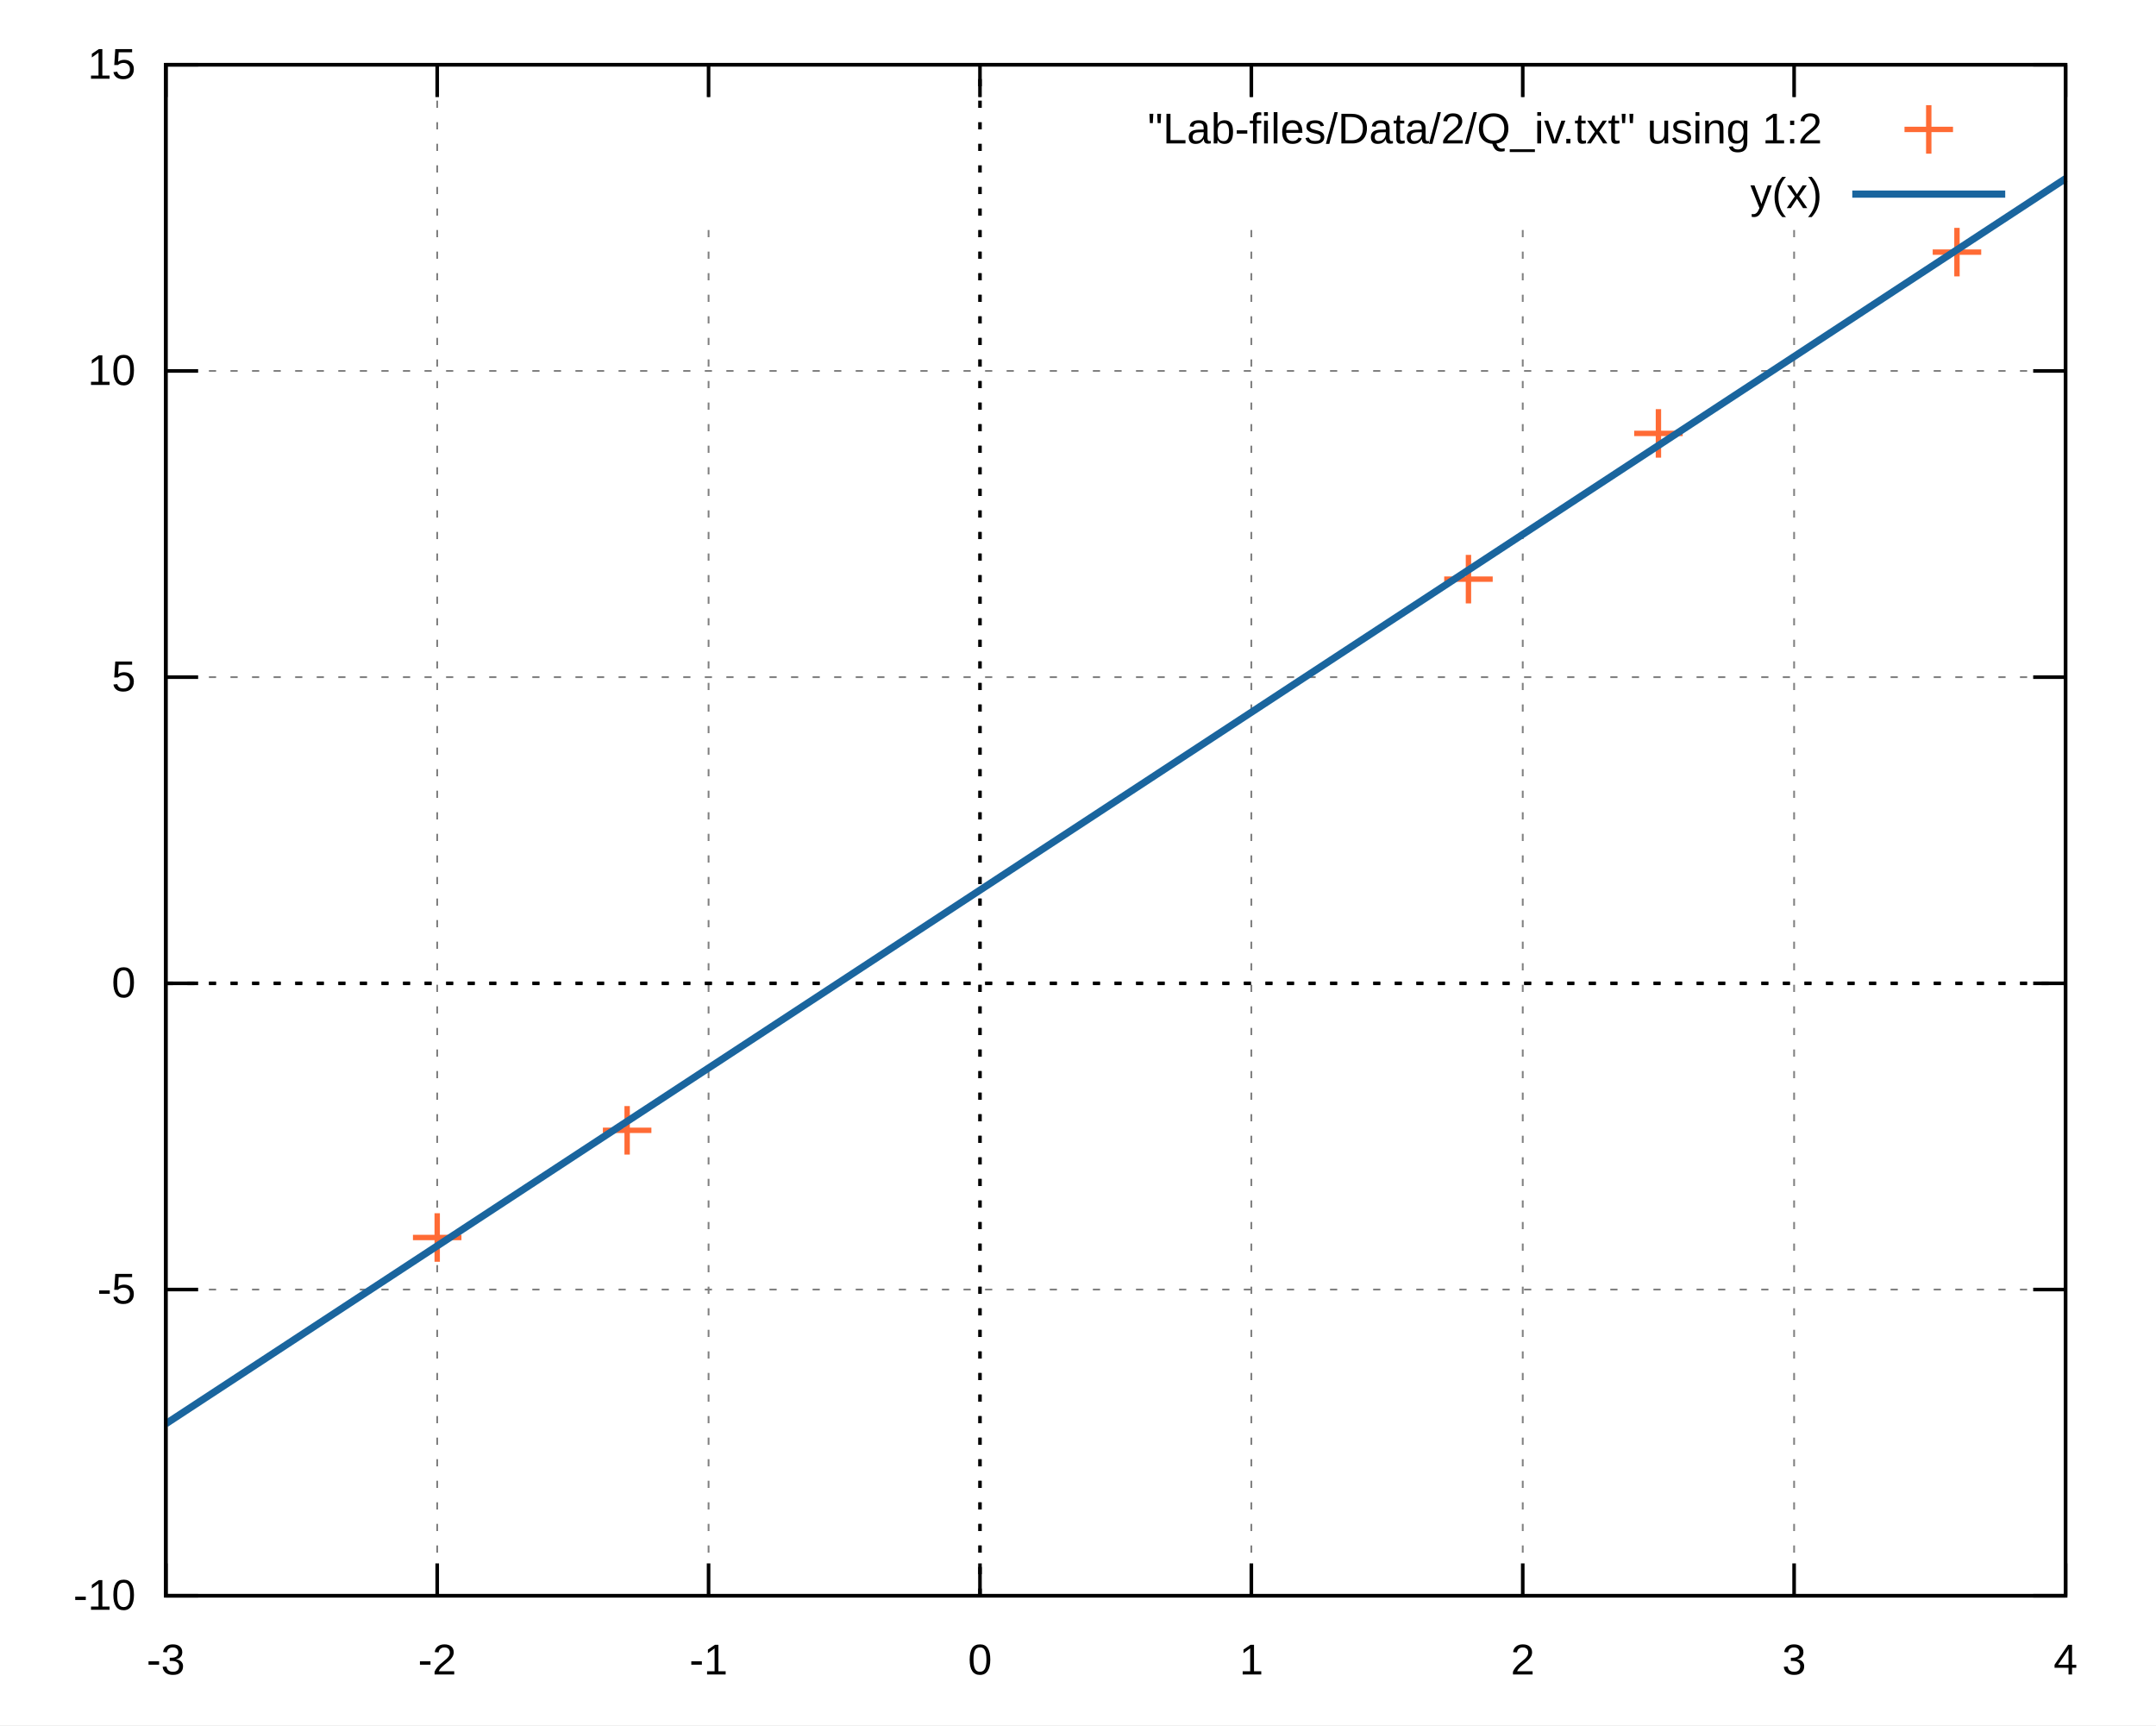
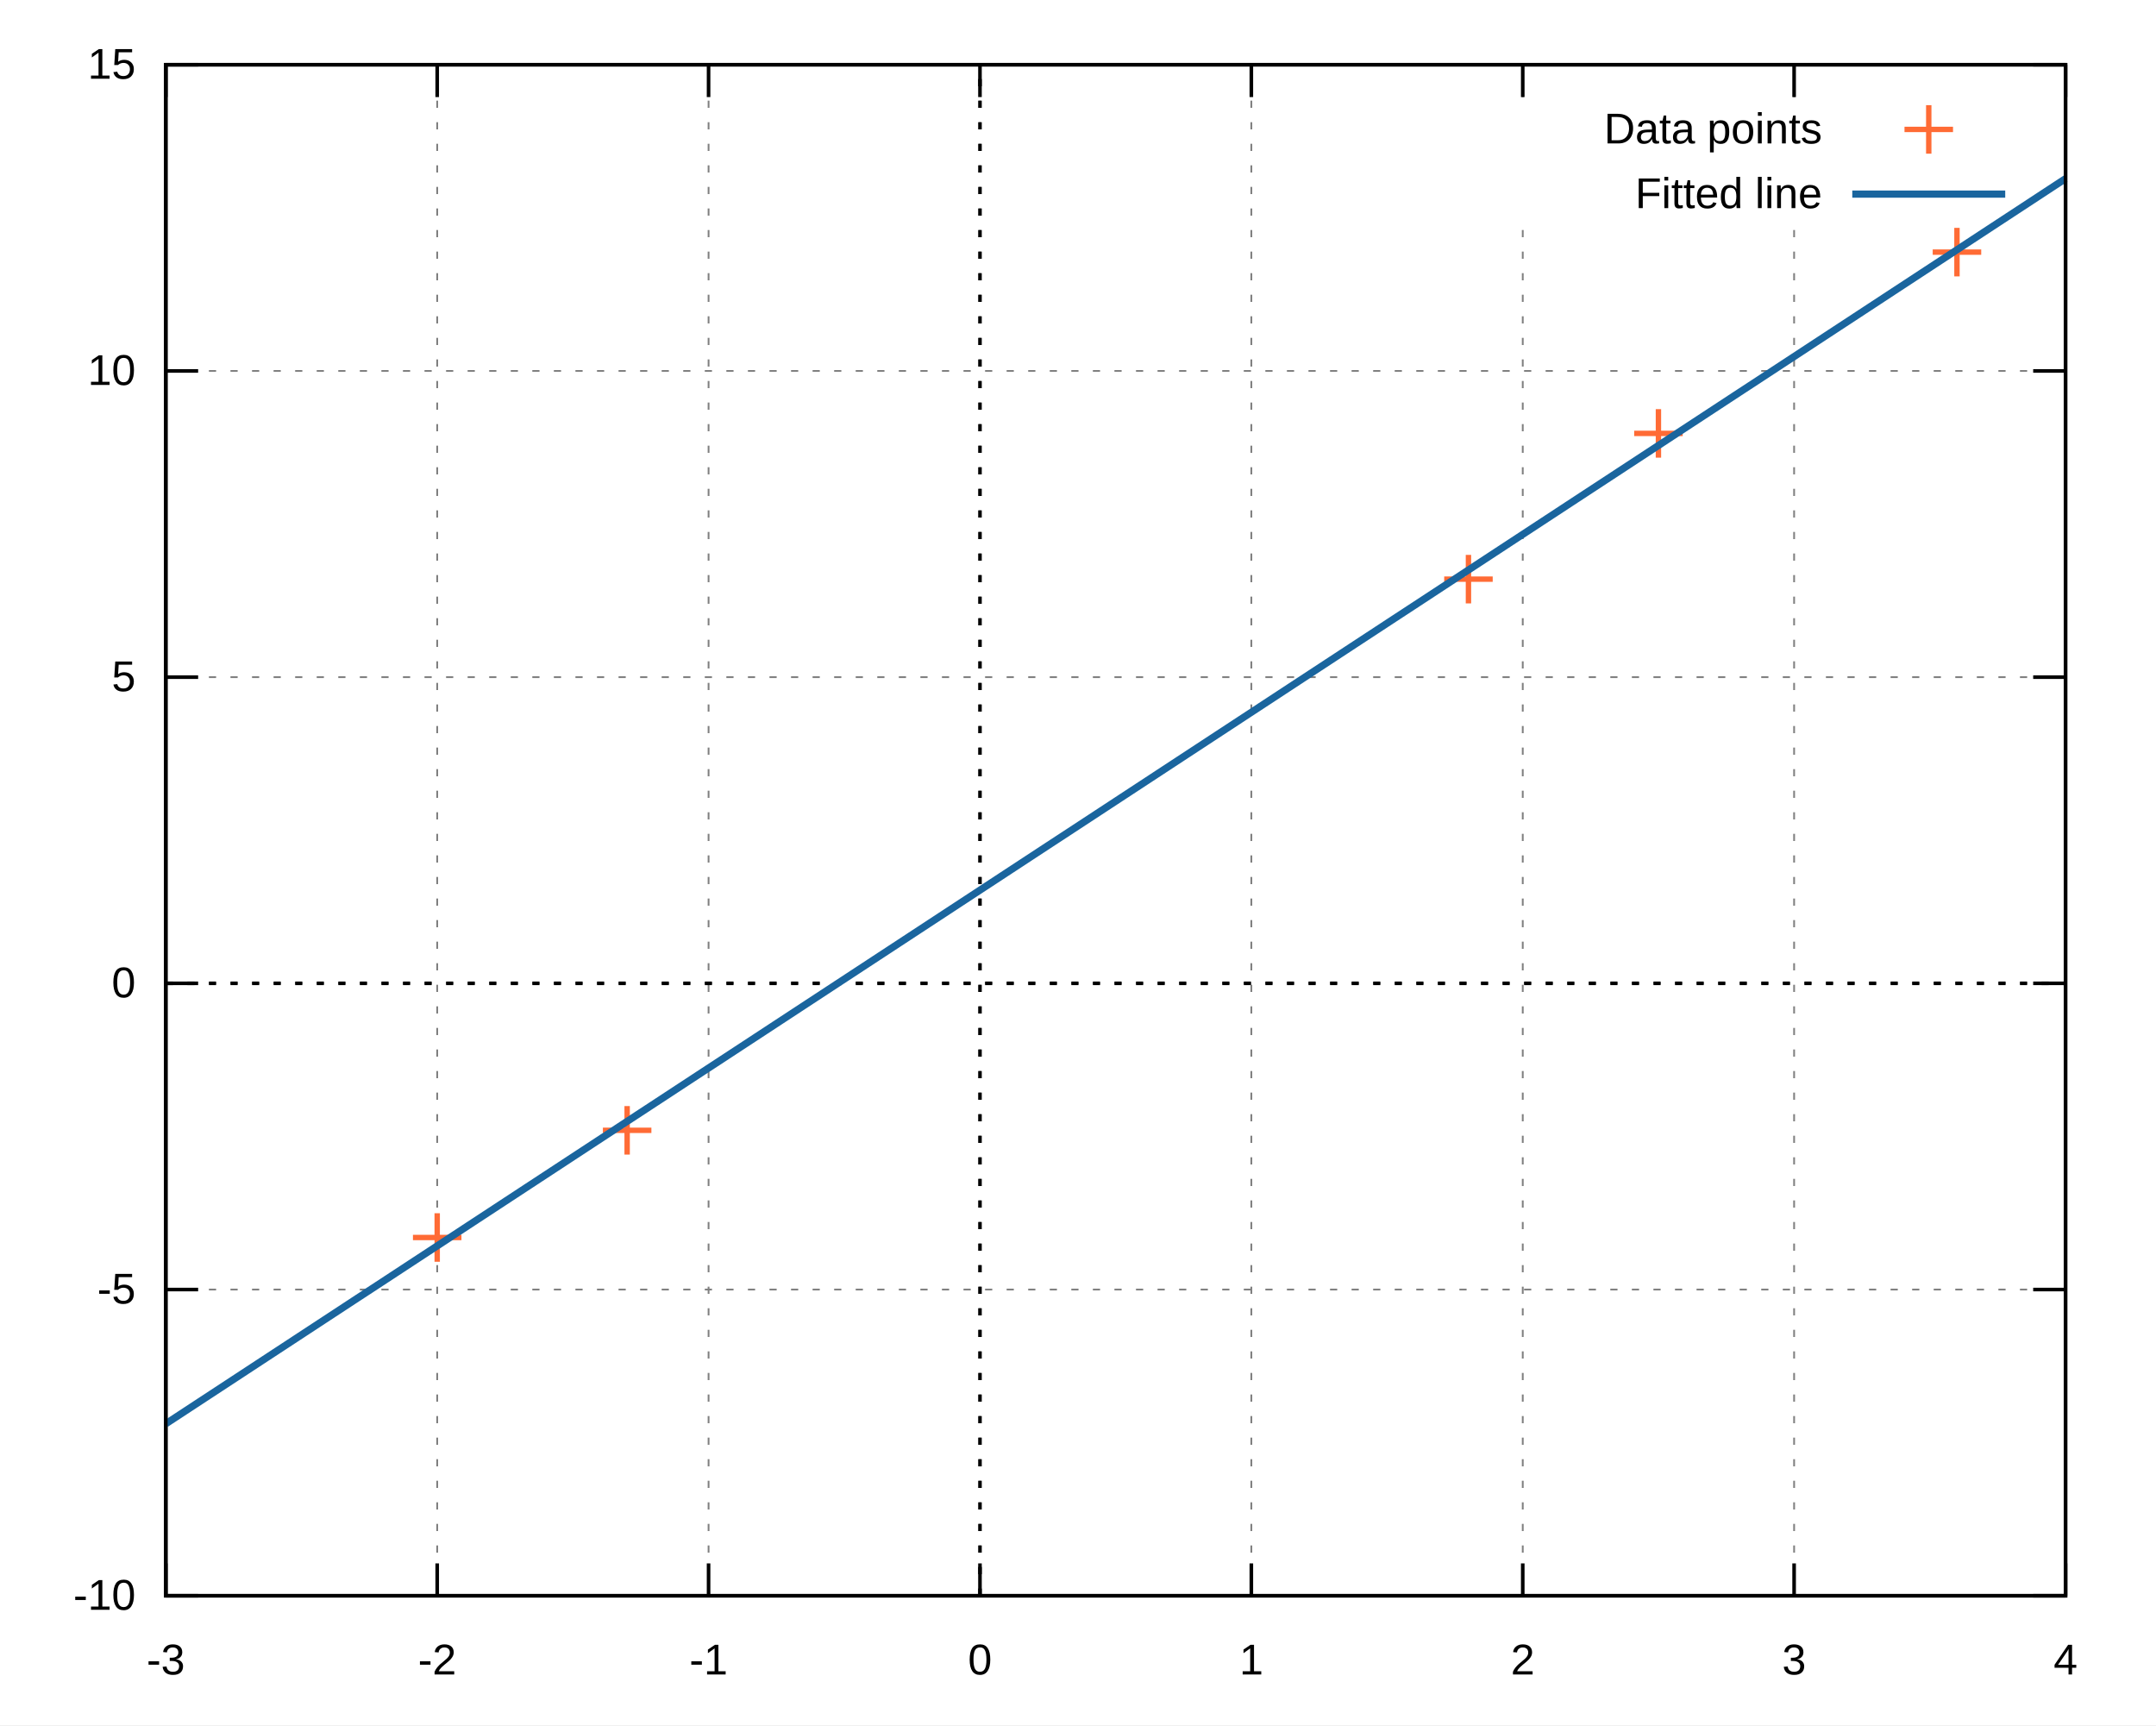
<svg xmlns="http://www.w3.org/2000/svg" xmlns:xlink="http://www.w3.org/1999/xlink" width="600" height="480" viewBox="0 0 600 480">
  <g id="gnuplot_canvas">
    <rect x="0" y="0" width="600" height="480" fill="#ffffff" />
    <defs>
      <circle id="gpDot" r="0.5" stroke-width="0.5" stroke="currentColor" />
      <path id="gpPt0" stroke-width="0.222" stroke="currentColor" d="M-1,0 h2 M0,-1 v2" />
      <path id="gpPt1" stroke-width="0.222" stroke="currentColor" d="M-1,-1 L1,1 M1,-1 L-1,1" />
      <path id="gpPt2" stroke-width="0.222" stroke="currentColor" d="M-1,0 L1,0 M0,-1 L0,1 M-1,-1 L1,1 M-1,1 L1,-1" />
      <rect id="gpPt3" stroke-width="0.222" stroke="currentColor" x="-1" y="-1" width="2" height="2" />
      <rect id="gpPt4" stroke-width="0.222" stroke="currentColor" fill="currentColor" x="-1" y="-1" width="2" height="2" />
      <circle id="gpPt5" stroke-width="0.222" stroke="currentColor" cx="0" cy="0" r="1" />
      <use xlink:href="#gpPt5" id="gpPt6" fill="currentColor" stroke="none" />
      <path id="gpPt7" stroke-width="0.222" stroke="currentColor" d="M0,-1.33 L-1.33,0.67 L1.33,0.67 z" />
      <use xlink:href="#gpPt7" id="gpPt8" fill="currentColor" stroke="none" />
      <use xlink:href="#gpPt7" id="gpPt9" stroke="currentColor" transform="rotate(180)" />
      <use xlink:href="#gpPt9" id="gpPt10" fill="currentColor" stroke="none" />
      <use xlink:href="#gpPt3" id="gpPt11" stroke="currentColor" transform="rotate(45)" />
      <use xlink:href="#gpPt11" id="gpPt12" fill="currentColor" stroke="none" />
      <path id="gpPt13" stroke-width="0.222" stroke="currentColor" d="M0,1.330 L1.265,0.411 L0.782,-1.067 L-0.782,-1.076 L-1.265,0.411 z" />
      <use xlink:href="#gpPt13" id="gpPt14" fill="currentColor" stroke="none" />
      <filter id="textbox" filterUnits="objectBoundingBox" x="0" y="0" height="1" width="1">
        <feFlood flood-color="#FFFFFF" flood-opacity="1" result="bgnd" />
        <feComposite in="SourceGraphic" in2="bgnd" operator="atop" />
      </filter>
      <filter id="greybox" filterUnits="objectBoundingBox" x="0" y="0" height="1" width="1">
        <feFlood flood-color="lightgrey" flood-opacity="1" result="grey" />
        <feComposite in="SourceGraphic" in2="grey" operator="atop" />
      </filter>
    </defs>
    <g fill="none" color="#FFFFFF" stroke="currentColor" stroke-width="1.00" stroke-linecap="butt" stroke-linejoin="miter">
</g>
    <g fill="none" color="black" stroke="currentColor" stroke-width="1.00" stroke-linecap="butt" stroke-linejoin="miter">
</g>
    <g fill="none" color="black" stroke="black" stroke-width="0.50" stroke-linecap="butt" stroke-linejoin="miter">
</g>
    <g fill="none" color="gray" stroke="currentColor" stroke-width="0.50" stroke-linecap="butt" stroke-linejoin="miter">
      <path stroke="gray" stroke-dasharray="2,4" class="gridline" d="M46.14,444.00 L574.82,444.00  " />
    </g>
    <g fill="none" color="gray" stroke="gray" stroke-width="1.00" stroke-linecap="butt" stroke-linejoin="miter">
</g>
    <g fill="none" color="black" stroke="currentColor" stroke-width="1.00" stroke-linecap="butt" stroke-linejoin="miter">
      <path stroke="black" d="M46.14,444.00 L55.14,444.00 M574.82,444.00 L565.82,444.00  " />
      <g transform="translate(37.75,447.90)" stroke="none" fill="black" font-family="Arial" font-size="12.00" text-anchor="end">
        <text>
          <tspan font-family="Arial">-10</tspan>
        </text>
      </g>
    </g>
    <g fill="none" color="black" stroke="currentColor" stroke-width="1.00" stroke-linecap="butt" stroke-linejoin="miter">
</g>
    <g fill="none" color="black" stroke="black" stroke-width="0.50" stroke-linecap="butt" stroke-linejoin="miter">
</g>
    <g fill="none" color="gray" stroke="currentColor" stroke-width="0.50" stroke-linecap="butt" stroke-linejoin="miter">
      <path stroke="gray" stroke-dasharray="2,4" class="gridline" d="M46.14,358.80 L574.82,358.80  " />
    </g>
    <g fill="none" color="gray" stroke="gray" stroke-width="1.00" stroke-linecap="butt" stroke-linejoin="miter">
</g>
    <g fill="none" color="black" stroke="currentColor" stroke-width="1.00" stroke-linecap="butt" stroke-linejoin="miter">
      <path stroke="black" d="M46.14,358.80 L55.14,358.80 M574.82,358.80 L565.82,358.80  " />
      <g transform="translate(37.75,362.70)" stroke="none" fill="black" font-family="Arial" font-size="12.00" text-anchor="end">
        <text>
          <tspan font-family="Arial">-5</tspan>
        </text>
      </g>
    </g>
    <g fill="none" color="black" stroke="currentColor" stroke-width="1.00" stroke-linecap="butt" stroke-linejoin="miter">
</g>
    <g fill="none" color="black" stroke="black" stroke-width="0.50" stroke-linecap="butt" stroke-linejoin="miter">
</g>
    <g fill="none" color="gray" stroke="currentColor" stroke-width="0.50" stroke-linecap="butt" stroke-linejoin="miter">
      <path stroke="gray" stroke-dasharray="2,4" class="gridline" d="M46.14,273.60 L574.82,273.60  " />
    </g>
    <g fill="none" color="gray" stroke="gray" stroke-width="1.00" stroke-linecap="butt" stroke-linejoin="miter">
</g>
    <g fill="none" color="black" stroke="currentColor" stroke-width="1.00" stroke-linecap="butt" stroke-linejoin="miter">
      <path stroke="black" d="M46.14,273.60 L55.14,273.60 M574.82,273.60 L565.82,273.60  " />
      <g transform="translate(37.75,277.50)" stroke="none" fill="black" font-family="Arial" font-size="12.00" text-anchor="end">
        <text>
          <tspan font-family="Arial"> 0</tspan>
        </text>
      </g>
    </g>
    <g fill="none" color="black" stroke="currentColor" stroke-width="1.00" stroke-linecap="butt" stroke-linejoin="miter">
</g>
    <g fill="none" color="black" stroke="black" stroke-width="0.50" stroke-linecap="butt" stroke-linejoin="miter">
</g>
    <g fill="none" color="gray" stroke="currentColor" stroke-width="0.50" stroke-linecap="butt" stroke-linejoin="miter">
      <path stroke="gray" stroke-dasharray="2,4" class="gridline" d="M46.14,188.41 L574.82,188.41  " />
    </g>
    <g fill="none" color="gray" stroke="gray" stroke-width="1.00" stroke-linecap="butt" stroke-linejoin="miter">
</g>
    <g fill="none" color="black" stroke="currentColor" stroke-width="1.00" stroke-linecap="butt" stroke-linejoin="miter">
      <path stroke="black" d="M46.14,188.41 L55.14,188.41 M574.82,188.41 L565.82,188.41  " />
      <g transform="translate(37.75,192.31)" stroke="none" fill="black" font-family="Arial" font-size="12.00" text-anchor="end">
        <text>
          <tspan font-family="Arial"> 5</tspan>
        </text>
      </g>
    </g>
    <g fill="none" color="black" stroke="currentColor" stroke-width="1.00" stroke-linecap="butt" stroke-linejoin="miter">
</g>
    <g fill="none" color="black" stroke="black" stroke-width="0.50" stroke-linecap="butt" stroke-linejoin="miter">
</g>
    <g fill="none" color="gray" stroke="currentColor" stroke-width="0.50" stroke-linecap="butt" stroke-linejoin="miter">
      <path stroke="gray" stroke-dasharray="2,4" class="gridline" d="M46.14,103.21 L574.82,103.21  " />
    </g>
    <g fill="none" color="gray" stroke="gray" stroke-width="1.00" stroke-linecap="butt" stroke-linejoin="miter">
</g>
    <g fill="none" color="black" stroke="currentColor" stroke-width="1.00" stroke-linecap="butt" stroke-linejoin="miter">
      <path stroke="black" d="M46.14,103.21 L55.14,103.21 M574.82,103.21 L565.82,103.21  " />
      <g transform="translate(37.75,107.11)" stroke="none" fill="black" font-family="Arial" font-size="12.00" text-anchor="end">
        <text>
          <tspan font-family="Arial"> 10</tspan>
        </text>
      </g>
    </g>
    <g fill="none" color="black" stroke="currentColor" stroke-width="1.00" stroke-linecap="butt" stroke-linejoin="miter">
</g>
    <g fill="none" color="black" stroke="black" stroke-width="0.50" stroke-linecap="butt" stroke-linejoin="miter">
</g>
    <g fill="none" color="gray" stroke="currentColor" stroke-width="0.50" stroke-linecap="butt" stroke-linejoin="miter">
      <path stroke="gray" stroke-dasharray="2,4" class="gridline" d="M46.14,18.01 L574.82,18.01  " />
    </g>
    <g fill="none" color="gray" stroke="gray" stroke-width="1.00" stroke-linecap="butt" stroke-linejoin="miter">
</g>
    <g fill="none" color="black" stroke="currentColor" stroke-width="1.00" stroke-linecap="butt" stroke-linejoin="miter">
      <path stroke="black" d="M46.14,18.01 L55.14,18.01 M574.82,18.01 L565.82,18.01  " />
      <g transform="translate(37.75,21.91)" stroke="none" fill="black" font-family="Arial" font-size="12.00" text-anchor="end">
        <text>
          <tspan font-family="Arial"> 15</tspan>
        </text>
      </g>
    </g>
    <g fill="none" color="black" stroke="currentColor" stroke-width="1.00" stroke-linecap="butt" stroke-linejoin="miter">
</g>
    <g fill="none" color="black" stroke="black" stroke-width="0.50" stroke-linecap="butt" stroke-linejoin="miter">
</g>
    <g fill="none" color="gray" stroke="currentColor" stroke-width="0.50" stroke-linecap="butt" stroke-linejoin="miter">
      <path stroke="gray" stroke-dasharray="2,4" class="gridline" d="M46.14,444.00 L46.14,18.01  " />
    </g>
    <g fill="none" color="gray" stroke="gray" stroke-width="1.00" stroke-linecap="butt" stroke-linejoin="miter">
</g>
    <g fill="none" color="black" stroke="currentColor" stroke-width="1.00" stroke-linecap="butt" stroke-linejoin="miter">
      <path stroke="black" d="M46.14,444.00 L46.14,435.00 M46.14,18.01 L46.14,27.01  " />
      <g transform="translate(46.14,465.90)" stroke="none" fill="black" font-family="Arial" font-size="12.00" text-anchor="middle">
        <text>
          <tspan font-family="Arial">-3</tspan>
        </text>
      </g>
    </g>
    <g fill="none" color="black" stroke="currentColor" stroke-width="1.00" stroke-linecap="butt" stroke-linejoin="miter">
</g>
    <g fill="none" color="black" stroke="black" stroke-width="0.50" stroke-linecap="butt" stroke-linejoin="miter">
</g>
    <g fill="none" color="gray" stroke="currentColor" stroke-width="0.50" stroke-linecap="butt" stroke-linejoin="miter">
      <path stroke="gray" stroke-dasharray="2,4" class="gridline" d="M121.67,444.00 L121.67,18.01  " />
    </g>
    <g fill="none" color="gray" stroke="gray" stroke-width="1.00" stroke-linecap="butt" stroke-linejoin="miter">
</g>
    <g fill="none" color="black" stroke="currentColor" stroke-width="1.00" stroke-linecap="butt" stroke-linejoin="miter">
      <path stroke="black" d="M121.67,444.00 L121.67,435.00 M121.67,18.01 L121.67,27.01  " />
      <g transform="translate(121.67,465.90)" stroke="none" fill="black" font-family="Arial" font-size="12.00" text-anchor="middle">
        <text>
          <tspan font-family="Arial">-2</tspan>
        </text>
      </g>
    </g>
    <g fill="none" color="black" stroke="currentColor" stroke-width="1.00" stroke-linecap="butt" stroke-linejoin="miter">
</g>
    <g fill="none" color="black" stroke="black" stroke-width="0.50" stroke-linecap="butt" stroke-linejoin="miter">
</g>
    <g fill="none" color="gray" stroke="currentColor" stroke-width="0.50" stroke-linecap="butt" stroke-linejoin="miter">
-       <path stroke="gray" stroke-dasharray="2,4" class="gridline" d="M197.19,444.00 L197.19,63.01 M197.19,27.01 L197.19,18.01  " />
+       <path stroke="gray" stroke-dasharray="2,4" class="gridline" d="M197.19,444.00 L197.19,18.01  " />
    </g>
    <g fill="none" color="gray" stroke="gray" stroke-width="1.00" stroke-linecap="butt" stroke-linejoin="miter">
</g>
    <g fill="none" color="black" stroke="currentColor" stroke-width="1.00" stroke-linecap="butt" stroke-linejoin="miter">
      <path stroke="black" d="M197.19,444.00 L197.19,435.00 M197.19,18.01 L197.19,27.01  " />
      <g transform="translate(197.19,465.90)" stroke="none" fill="black" font-family="Arial" font-size="12.00" text-anchor="middle">
        <text>
          <tspan font-family="Arial">-1</tspan>
        </text>
      </g>
    </g>
    <g fill="none" color="black" stroke="currentColor" stroke-width="1.00" stroke-linecap="butt" stroke-linejoin="miter">
</g>
    <g fill="none" color="black" stroke="black" stroke-width="0.50" stroke-linecap="butt" stroke-linejoin="miter">
</g>
    <g fill="none" color="gray" stroke="currentColor" stroke-width="0.50" stroke-linecap="butt" stroke-linejoin="miter">
-       <path stroke="gray" stroke-dasharray="2,4" class="gridline" d="M272.72,444.00 L272.72,63.01 M272.72,27.01 L272.72,18.01  " />
+       <path stroke="gray" stroke-dasharray="2,4" class="gridline" d="M272.72,444.00 L272.72,18.01  " />
    </g>
    <g fill="none" color="gray" stroke="gray" stroke-width="1.00" stroke-linecap="butt" stroke-linejoin="miter">
</g>
    <g fill="none" color="black" stroke="currentColor" stroke-width="1.00" stroke-linecap="butt" stroke-linejoin="miter">
      <path stroke="black" d="M272.72,444.00 L272.72,435.00 M272.72,18.01 L272.72,27.01  " />
      <g transform="translate(272.72,465.90)" stroke="none" fill="black" font-family="Arial" font-size="12.00" text-anchor="middle">
        <text>
          <tspan font-family="Arial"> 0</tspan>
        </text>
      </g>
    </g>
    <g fill="none" color="black" stroke="currentColor" stroke-width="1.00" stroke-linecap="butt" stroke-linejoin="miter">
</g>
    <g fill="none" color="black" stroke="black" stroke-width="0.50" stroke-linecap="butt" stroke-linejoin="miter">
</g>
    <g fill="none" color="gray" stroke="currentColor" stroke-width="0.50" stroke-linecap="butt" stroke-linejoin="miter">
-       <path stroke="gray" stroke-dasharray="2,4" class="gridline" d="M348.24,444.00 L348.24,63.01 M348.24,27.01 L348.24,18.01  " />
+       <path stroke="gray" stroke-dasharray="2,4" class="gridline" d="M348.24,444.00 L348.24,18.01  " />
    </g>
    <g fill="none" color="gray" stroke="gray" stroke-width="1.00" stroke-linecap="butt" stroke-linejoin="miter">
</g>
    <g fill="none" color="black" stroke="currentColor" stroke-width="1.00" stroke-linecap="butt" stroke-linejoin="miter">
      <path stroke="black" d="M348.24,444.00 L348.24,435.00 M348.24,18.01 L348.24,27.01  " />
      <g transform="translate(348.24,465.90)" stroke="none" fill="black" font-family="Arial" font-size="12.00" text-anchor="middle">
        <text>
          <tspan font-family="Arial"> 1</tspan>
        </text>
      </g>
    </g>
    <g fill="none" color="black" stroke="currentColor" stroke-width="1.00" stroke-linecap="butt" stroke-linejoin="miter">
</g>
    <g fill="none" color="black" stroke="black" stroke-width="0.50" stroke-linecap="butt" stroke-linejoin="miter">
</g>
    <g fill="none" color="gray" stroke="currentColor" stroke-width="0.50" stroke-linecap="butt" stroke-linejoin="miter">
      <path stroke="gray" stroke-dasharray="2,4" class="gridline" d="M423.77,444.00 L423.77,63.01 M423.77,27.01 L423.77,18.01  " />
    </g>
    <g fill="none" color="gray" stroke="gray" stroke-width="1.00" stroke-linecap="butt" stroke-linejoin="miter">
</g>
    <g fill="none" color="black" stroke="currentColor" stroke-width="1.00" stroke-linecap="butt" stroke-linejoin="miter">
      <path stroke="black" d="M423.77,444.00 L423.77,435.00 M423.77,18.01 L423.77,27.01  " />
      <g transform="translate(423.77,465.90)" stroke="none" fill="black" font-family="Arial" font-size="12.00" text-anchor="middle">
        <text>
          <tspan font-family="Arial"> 2</tspan>
        </text>
      </g>
    </g>
    <g fill="none" color="black" stroke="currentColor" stroke-width="1.00" stroke-linecap="butt" stroke-linejoin="miter">
</g>
    <g fill="none" color="black" stroke="black" stroke-width="0.50" stroke-linecap="butt" stroke-linejoin="miter">
</g>
    <g fill="none" color="gray" stroke="currentColor" stroke-width="0.50" stroke-linecap="butt" stroke-linejoin="miter">
      <path stroke="gray" stroke-dasharray="2,4" class="gridline" d="M499.29,444.00 L499.29,63.01 M499.29,27.01 L499.29,18.01  " />
    </g>
    <g fill="none" color="gray" stroke="gray" stroke-width="1.00" stroke-linecap="butt" stroke-linejoin="miter">
</g>
    <g fill="none" color="black" stroke="currentColor" stroke-width="1.00" stroke-linecap="butt" stroke-linejoin="miter">
      <path stroke="black" d="M499.29,444.00 L499.29,435.00 M499.29,18.01 L499.29,27.01  " />
      <g transform="translate(499.29,465.90)" stroke="none" fill="black" font-family="Arial" font-size="12.00" text-anchor="middle">
        <text>
          <tspan font-family="Arial"> 3</tspan>
        </text>
      </g>
    </g>
    <g fill="none" color="black" stroke="currentColor" stroke-width="1.00" stroke-linecap="butt" stroke-linejoin="miter">
</g>
    <g fill="none" color="black" stroke="black" stroke-width="0.50" stroke-linecap="butt" stroke-linejoin="miter">
</g>
    <g fill="none" color="gray" stroke="currentColor" stroke-width="0.50" stroke-linecap="butt" stroke-linejoin="miter">
      <path stroke="gray" stroke-dasharray="2,4" class="gridline" d="M574.82,444.00 L574.82,18.01  " />
    </g>
    <g fill="none" color="gray" stroke="gray" stroke-width="1.00" stroke-linecap="butt" stroke-linejoin="miter">
</g>
    <g fill="none" color="black" stroke="currentColor" stroke-width="1.00" stroke-linecap="butt" stroke-linejoin="miter">
      <path stroke="black" d="M574.82,444.00 L574.82,435.00 M574.82,18.01 L574.82,27.01  " />
      <g transform="translate(574.82,465.90)" stroke="none" fill="black" font-family="Arial" font-size="12.00" text-anchor="middle">
        <text>
          <tspan font-family="Arial"> 4</tspan>
        </text>
      </g>
    </g>
    <g fill="none" color="black" stroke="currentColor" stroke-width="1.00" stroke-linecap="butt" stroke-linejoin="miter">
</g>
    <g fill="none" color="gray" stroke="currentColor" stroke-width="1.00" stroke-linecap="butt" stroke-linejoin="miter">
      <path stroke="rgb(  0,   0,   0)" stroke-dasharray="2,4" d="M46.14,273.60 L574.82,273.60  " />
    </g>
    <g fill="none" color="gray" stroke="currentColor" stroke-width="1.00" stroke-linecap="butt" stroke-linejoin="miter">
      <path stroke="rgb(  0,   0,   0)" stroke-dasharray="2,4" d="M272.72,444.00 L272.72,18.01  " />
    </g>
    <g fill="none" color="black" stroke="currentColor" stroke-width="1.00" stroke-linecap="butt" stroke-linejoin="miter">
      <path stroke="black" d="M46.14,18.01 L46.14,444.00 L574.82,444.00 L574.82,18.01 L46.14,18.01 Z  " />
    </g>
    <g fill="none" color="black" stroke="currentColor" stroke-width="1.00" stroke-linecap="butt" stroke-linejoin="miter">
</g>
    <g id="gnuplot_plot_1">
      <g fill="none" color="black" stroke="currentColor" stroke-width="1.00" stroke-linecap="butt" stroke-linejoin="miter">
        <g transform="translate(507.09,39.91)" stroke="none" fill="black" font-family="Arial" font-size="12.00" text-anchor="end">
-           <text>"Lab-files/Data/2/Q_iv.txt" using 1:2</text>
+           <text>
+             <tspan font-family="Arial">Data points</tspan>
+           </text>
        </g>
      </g>
      <g fill="none" color="black" stroke="currentColor" stroke-width="1.00" stroke-linecap="butt" stroke-linejoin="miter">
        <use xlink:href="#gpPt0" transform="translate(121.67,344.32) scale(6.75)" color="rgb(255, 107,  53)" />
        <use xlink:href="#gpPt0" transform="translate(174.53,314.50) scale(6.75)" color="rgb(255, 107,  53)" />
        <use xlink:href="#gpPt0" transform="translate(408.66,161.14) scale(6.75)" color="rgb(255, 107,  53)" />
        <use xlink:href="#gpPt0" transform="translate(461.53,120.59) scale(6.75)" color="rgb(255, 107,  53)" />
        <use xlink:href="#gpPt0" transform="translate(544.61,70.15) scale(6.75)" color="rgb(255, 107,  53)" />
        <use xlink:href="#gpPt0" transform="translate(536.76,36.01) scale(6.75)" color="rgb(255, 107,  53)" />
      </g>
    </g>
    <g id="gnuplot_plot_2">
      <g fill="none" color="#FFFFFF" stroke="rgb(255, 107,  53)" stroke-width="2.00" stroke-linecap="butt" stroke-linejoin="miter">
</g>
      <g fill="none" color="black" stroke="currentColor" stroke-width="2.00" stroke-linecap="butt" stroke-linejoin="miter">
        <g transform="translate(507.09,57.91)" stroke="none" fill="black" font-family="Arial" font-size="12.00" text-anchor="end">
-           <text>y(x)</text>
+           <text>
+             <tspan font-family="Arial">Fitted line</tspan>
+           </text>
        </g>
      </g>
      <g fill="none" color="black" stroke="currentColor" stroke-width="2.00" stroke-linecap="butt" stroke-linejoin="miter">
        <path stroke="rgb( 26, 101, 158)" d="M515.48,54.01 L558.04,54.01 M46.14,396.15 L51.48,392.65 L56.82,389.15 L62.16,385.65 L67.50,382.15 L72.84,378.65   L78.18,375.15 L83.52,371.65 L88.86,368.15 L94.20,364.65 L99.54,361.15 L104.88,357.66 L110.22,354.16 L115.56,350.66   L120.90,347.16 L126.24,343.66 L131.58,340.16 L136.92,336.66 L142.26,333.16 L147.60,329.66 L152.94,326.16 L158.28,322.66   L163.62,319.16 L168.96,315.66 L174.30,312.16 L179.65,308.66 L184.99,305.16 L190.33,301.66 L195.67,298.16 L201.01,294.67   L206.35,291.17 L211.69,287.67 L217.03,284.17 L222.37,280.67 L227.71,277.17 L233.05,273.67 L238.39,270.17 L243.73,266.67   L249.07,263.17 L254.41,259.67 L259.75,256.17 L265.09,252.67 L270.43,249.17 L275.77,245.67 L281.11,242.17 L286.45,238.67   L291.79,235.17 L297.13,231.68 L302.47,228.18 L307.81,224.68 L313.15,221.18 L318.49,217.68 L323.83,214.18 L329.17,210.68   L334.51,207.18 L339.85,203.68 L345.19,200.18 L350.53,196.68 L355.87,193.18 L361.21,189.68 L366.55,186.18 L371.89,182.68   L377.23,179.18 L382.57,175.68 L387.91,172.18 L393.25,168.69 L398.59,165.19 L403.93,161.69 L409.27,158.19 L414.61,154.69   L419.95,151.19 L425.29,147.69 L430.63,144.19 L435.97,140.69 L441.31,137.19 L446.66,133.69 L452.00,130.19 L457.34,126.69   L462.68,123.19 L468.02,119.69 L473.36,116.19 L478.70,112.69 L484.04,109.19 L489.38,105.70 L494.72,102.20 L500.06,98.70   L505.40,95.20 L510.74,91.70 L516.08,88.20 L521.42,84.70 L526.76,81.20 L532.10,77.70 L537.44,74.20 L542.78,70.70   L548.12,67.20 L553.46,63.70 L558.80,60.20 L564.14,56.70 L569.48,53.20 L574.82,49.70  " />
      </g>
    </g>
    <g fill="none" color="black" stroke="currentColor" stroke-width="2.00" stroke-linecap="butt" stroke-linejoin="miter">
</g>
    <g fill="none" color="black" stroke="black" stroke-width="1.00" stroke-linecap="butt" stroke-linejoin="miter">
</g>
    <g fill="none" color="black" stroke="currentColor" stroke-width="1.00" stroke-linecap="butt" stroke-linejoin="miter">
      <path stroke="black" d="M46.14,18.01 L46.14,444.00 L574.82,444.00 L574.82,18.01 L46.14,18.01 Z  " />
    </g>
    <g fill="none" color="black" stroke="currentColor" stroke-width="1.00" stroke-linecap="butt" stroke-linejoin="miter">
</g>
  </g>
</svg>
